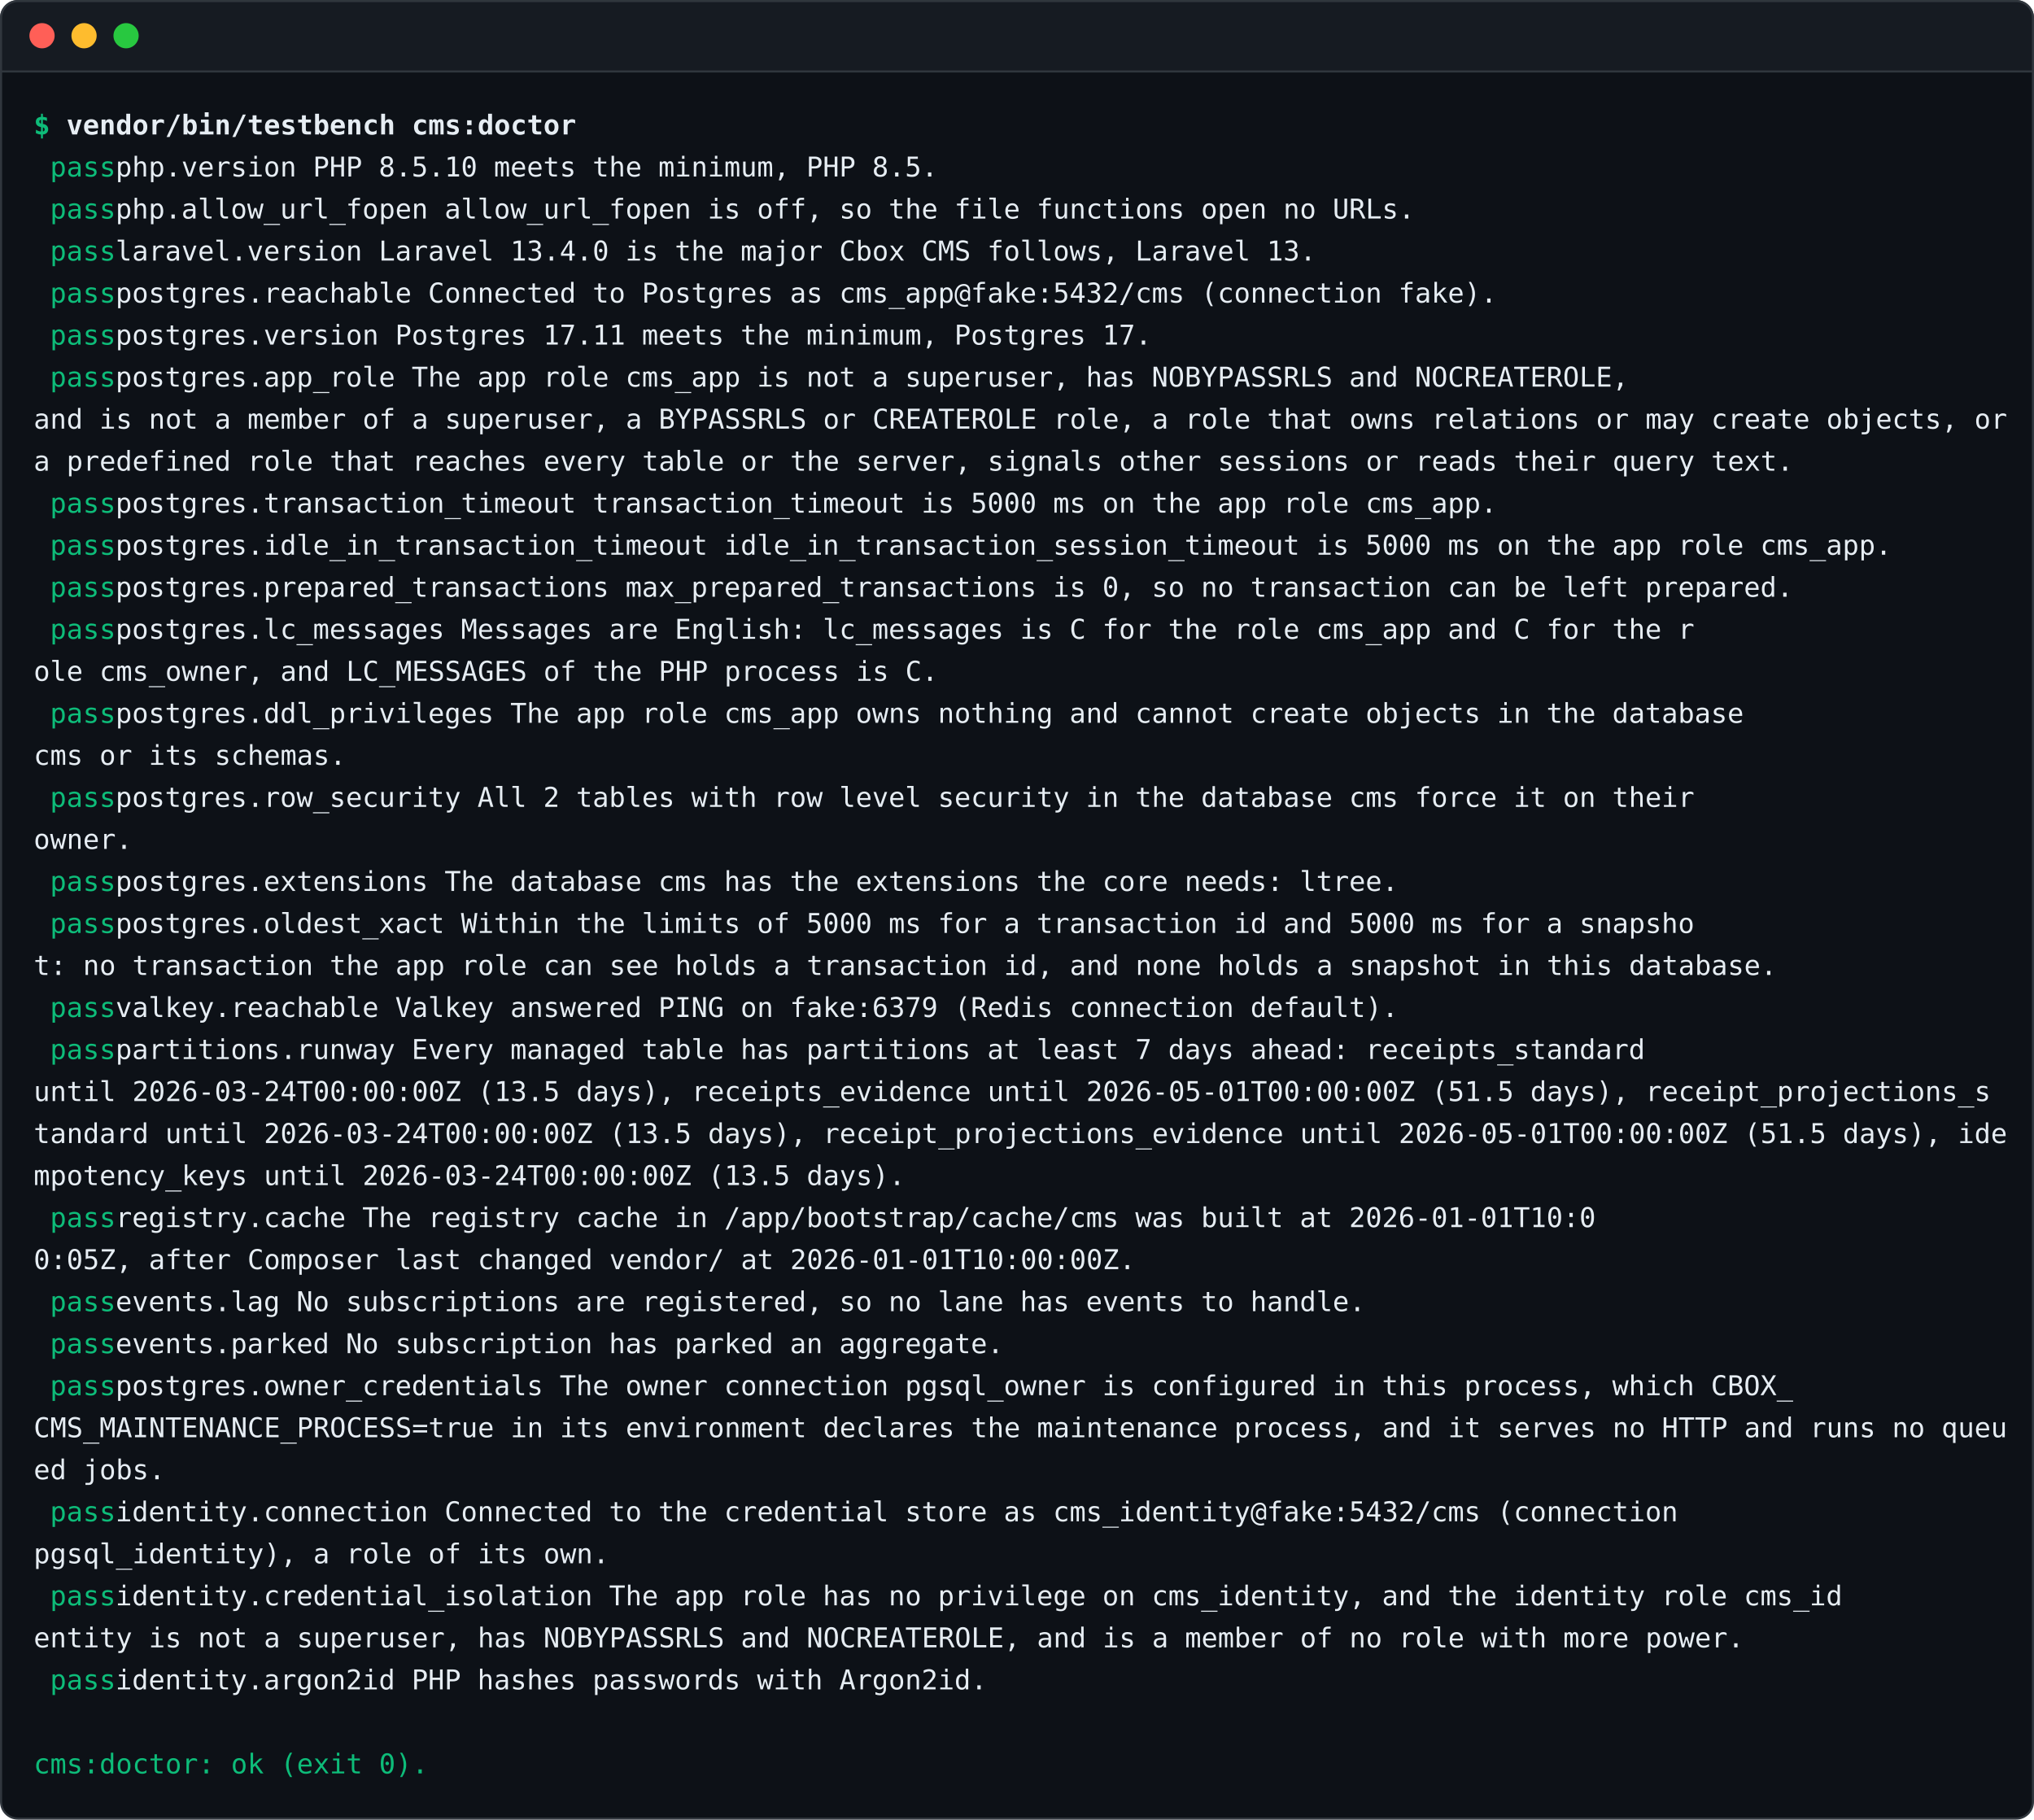
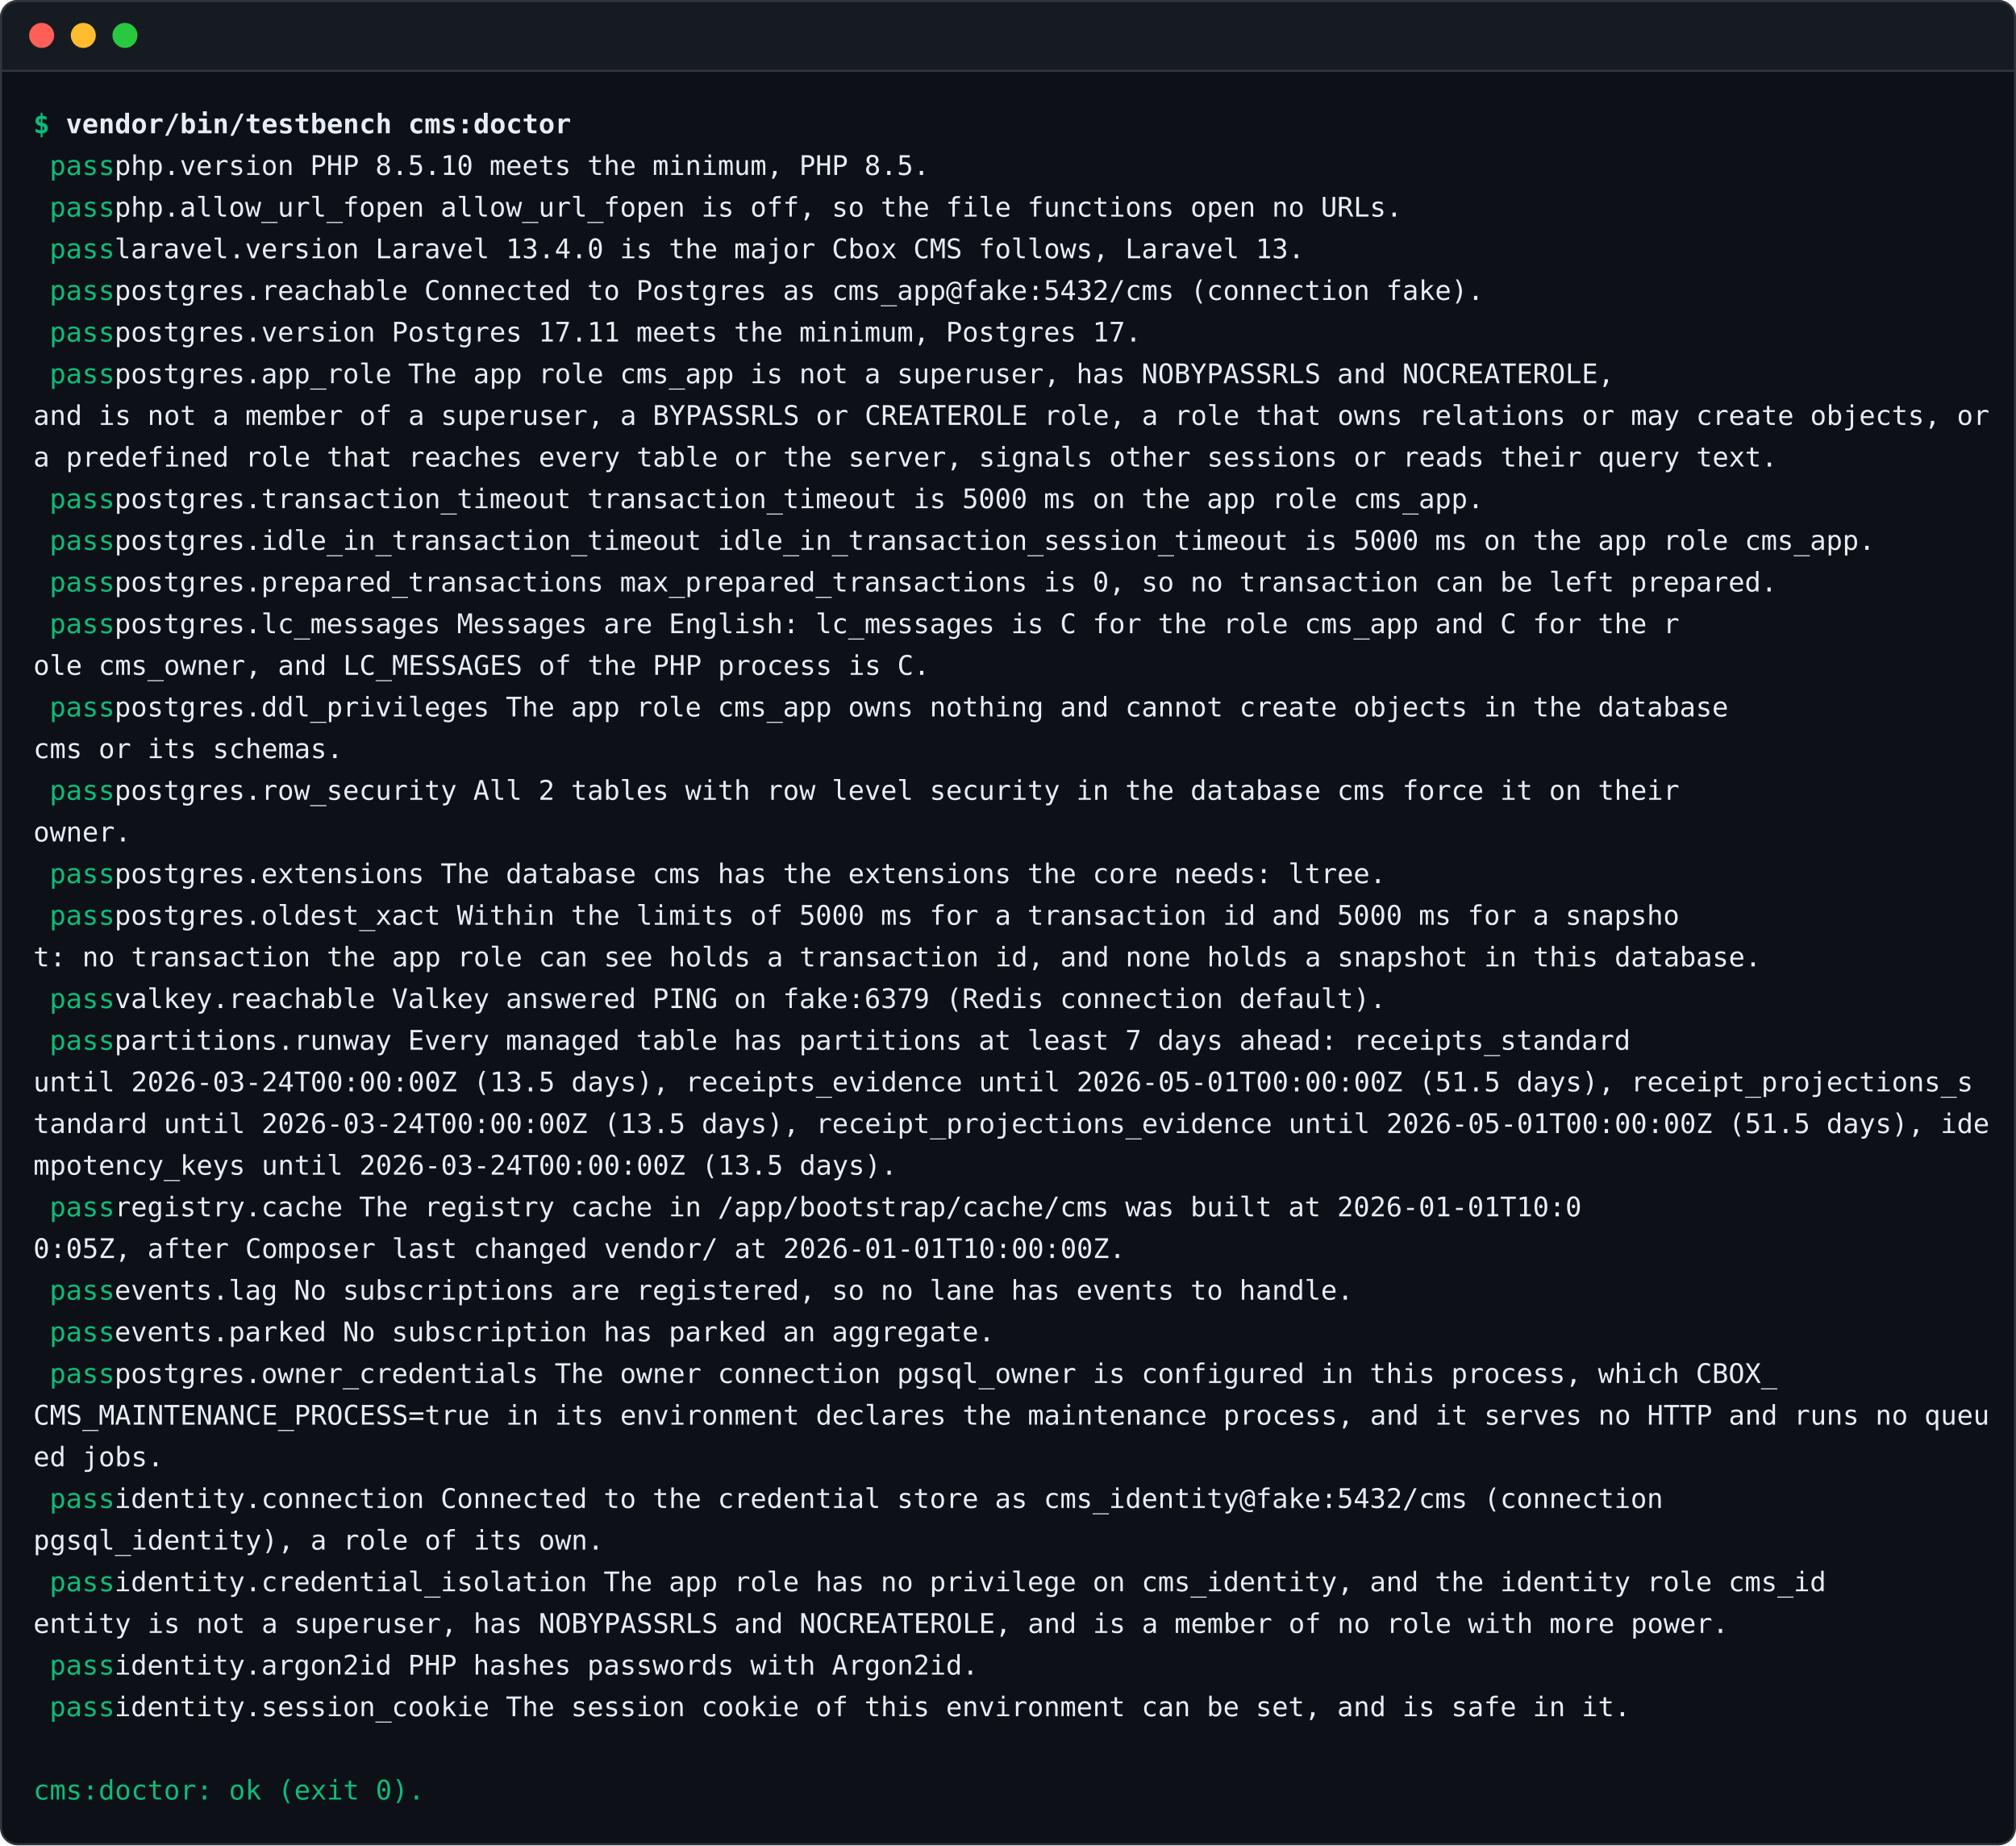
- <svg xmlns="http://www.w3.org/2000/svg" width="968" height="866" viewBox="0 0 968 866" role="img" aria-label="vendor/bin/testbench cms:doctor">
+ <svg xmlns="http://www.w3.org/2000/svg" width="968" height="886" viewBox="0 0 968 886" role="img" aria-label="vendor/bin/testbench cms:doctor">
  <style>text{font-family:ui-monospace, SFMono-Regular, Menlo, Consolas, 'DejaVu Sans Mono', 'Liberation Mono', monospace;font-size:13px;white-space:pre}.b{font-weight:700}.d{opacity:.66}.i{font-style:italic}.u{text-decoration:underline}</style>
-   <rect x="0.5" y="0.5" width="967" height="865" rx="8" fill="#0d1117" stroke="#30363d" />
+   <rect x="0.5" y="0.5" width="967" height="885" rx="8" fill="#0d1117" stroke="#30363d" />
  <path d="M0.5 34V8.5a8 8 0 0 1 8-8H959.5a8 8 0 0 1 8 8V34Z" fill="#161b22" stroke="#30363d" />
  <circle cx="20" cy="17" r="6" fill="#ff5f57" />
  <circle cx="40" cy="17" r="6" fill="#febc2e" />
  <circle cx="60" cy="17" r="6" fill="#28c840" />
  <text x="16" y="64" fill="#0dbc79" class="b" textLength="7.8">$</text>
  <text x="31.6" y="64" fill="#e6edf3" class="b" textLength="241.8">vendor/bin/testbench cms:doctor</text>
  <text x="23.8" y="84" fill="#0dbc79" textLength="31.2">pass</text>
  <text x="55" y="84" fill="#e6edf3" textLength="608.4">  php.version                           PHP 8.5.10 meets the minimum, PHP 8.5.</text>
  <text x="23.8" y="104" fill="#0dbc79" textLength="31.2">pass</text>
  <text x="55" y="104" fill="#e6edf3" textLength="772.2">  php.allow_url_fopen                   allow_url_fopen is off, so the file functions open no URLs.</text>
  <text x="23.8" y="124" fill="#0dbc79" textLength="31.2">pass</text>
  <text x="55" y="124" fill="#e6edf3" textLength="756.6">  laravel.version                       Laravel 13.4.0 is the major Cbox CMS follows, Laravel 13.</text>
  <text x="23.8" y="144" fill="#0dbc79" textLength="31.2">pass</text>
  <text x="55" y="144" fill="#e6edf3" textLength="819">  postgres.reachable                    Connected to Postgres as cms_app@fake:5432/cms (connection fake).</text>
  <text x="23.8" y="164" fill="#0dbc79" textLength="31.2">pass</text>
  <text x="55" y="164" fill="#e6edf3" textLength="670.8">  postgres.version                      Postgres 17.11 meets the minimum, Postgres 17.</text>
  <text x="23.8" y="184" fill="#0dbc79" textLength="31.2">pass</text>
  <text x="55" y="184" fill="#e6edf3" textLength="889.2">  postgres.app_role                     The app role cms_app is not a superuser, has NOBYPASSRLS and NOCREATEROLE,</text>
  <text x="16" y="204" fill="#e6edf3" textLength="936">and is not a member of a superuser, a BYPASSRLS or CREATEROLE role, a role that owns relations or may create objects, or</text>
  <text x="16" y="224" fill="#e6edf3" textLength="842.4"> a predefined role that reaches every table or the server, signals other sessions or reads their query text.</text>
  <text x="23.8" y="244" fill="#0dbc79" textLength="31.2">pass</text>
  <text x="55" y="244" fill="#e6edf3" textLength="741">  postgres.transaction_timeout          transaction_timeout is 5000 ms on the app role cms_app.</text>
  <text x="23.8" y="264" fill="#0dbc79" textLength="31.2">pass</text>
  <text x="55" y="264" fill="#e6edf3" textLength="865.8">  postgres.idle_in_transaction_timeout  idle_in_transaction_session_timeout is 5000 ms on the app role cms_app.</text>
  <text x="23.8" y="284" fill="#0dbc79" textLength="31.2">pass</text>
  <text x="55" y="284" fill="#e6edf3" textLength="865.8">  postgres.prepared_transactions        max_prepared_transactions is 0, so no transaction can be left prepared.</text>
  <text x="23.8" y="304" fill="#0dbc79" textLength="31.2">pass</text>
  <text x="55" y="304" fill="#e6edf3" textLength="897">  postgres.lc_messages                  Messages are English: lc_messages is C for the role cms_app and C for the r</text>
  <text x="16" y="324" fill="#e6edf3" textLength="429">ole cms_owner, and LC_MESSAGES of the PHP process is C.</text>
  <text x="23.8" y="344" fill="#0dbc79" textLength="31.2">pass</text>
  <text x="55" y="344" fill="#e6edf3" textLength="897">  postgres.ddl_privileges               The app role cms_app owns nothing and cannot create objects in the database</text>
  <text x="16" y="364" fill="#e6edf3" textLength="156"> cms or its schemas.</text>
  <text x="23.8" y="384" fill="#0dbc79" textLength="31.2">pass</text>
  <text x="55" y="384" fill="#e6edf3" textLength="889.2">  postgres.row_security                 All 2 tables with row level security in the database cms force it on their</text>
  <text x="16" y="404" fill="#e6edf3" textLength="46.8">owner.</text>
  <text x="23.8" y="424" fill="#0dbc79" textLength="31.2">pass</text>
  <text x="55" y="424" fill="#e6edf3" textLength="764.4">  postgres.extensions                   The database cms has the extensions the core needs: ltree.</text>
  <text x="23.8" y="444" fill="#0dbc79" textLength="31.2">pass</text>
  <text x="55" y="444" fill="#e6edf3" textLength="897">  postgres.oldest_xact                  Within the limits of 5000 ms for a transaction id and 5000 ms for a snapsho</text>
  <text x="16" y="464" fill="#e6edf3" textLength="826.8">t: no transaction the app role can see holds a transaction id, and none holds a snapshot in this database.</text>
  <text x="23.8" y="484" fill="#0dbc79" textLength="31.2">pass</text>
  <text x="55" y="484" fill="#e6edf3" textLength="787.8">  valkey.reachable                      Valkey answered PING on fake:6379 (Redis connection default).</text>
  <text x="23.8" y="504" fill="#0dbc79" textLength="31.2">pass</text>
  <text x="55" y="504" fill="#e6edf3" textLength="897">  partitions.runway                     Every managed table has partitions at least 7 days ahead: receipts_standard</text>
  <text x="16" y="524" fill="#e6edf3" textLength="936"> until 2026-03-24T00:00:00Z (13.5 days), receipts_evidence until 2026-05-01T00:00:00Z (51.5 days), receipt_projections_s</text>
  <text x="16" y="544" fill="#e6edf3" textLength="936">tandard until 2026-03-24T00:00:00Z (13.5 days), receipt_projections_evidence until 2026-05-01T00:00:00Z (51.5 days), ide</text>
  <text x="16" y="564" fill="#e6edf3" textLength="413.4">mpotency_keys until 2026-03-24T00:00:00Z (13.5 days).</text>
  <text x="23.8" y="584" fill="#0dbc79" textLength="31.2">pass</text>
  <text x="55" y="584" fill="#e6edf3" textLength="897">  registry.cache                        The registry cache in /app/bootstrap/cache/cms was built at 2026-01-01T10:0</text>
  <text x="16" y="604" fill="#e6edf3" textLength="522.6">0:05Z, after Composer last changed vendor/ at 2026-01-01T10:00:00Z.</text>
  <text x="23.8" y="624" fill="#0dbc79" textLength="31.2">pass</text>
  <text x="55" y="624" fill="#e6edf3" textLength="819">  events.lag                            No subscriptions are registered, so no lane has events to handle.</text>
  <text x="23.8" y="644" fill="#0dbc79" textLength="31.2">pass</text>
  <text x="55" y="644" fill="#e6edf3" textLength="624">  events.parked                         No subscription has parked an aggregate.</text>
  <text x="23.8" y="664" fill="#0dbc79" textLength="31.2">pass</text>
  <text x="55" y="664" fill="#e6edf3" textLength="897">  postgres.owner_credentials            The owner connection pgsql_owner is configured in this process, which CBOX_</text>
  <text x="16" y="684" fill="#e6edf3" textLength="936">CMS_MAINTENANCE_PROCESS=true in its environment declares the maintenance process, and it serves no HTTP and runs no queu</text>
  <text x="16" y="704" fill="#e6edf3" textLength="62.4">ed jobs.</text>
  <text x="23.8" y="724" fill="#0dbc79" textLength="31.2">pass</text>
  <text x="55" y="724" fill="#e6edf3" textLength="897">  identity.connection                   Connected to the credential store as cms_identity@fake:5432/cms (connection</text>
  <text x="16" y="744" fill="#e6edf3" textLength="280.8"> pgsql_identity), a role of its own.</text>
  <text x="23.8" y="764" fill="#0dbc79" textLength="31.2">pass</text>
  <text x="55" y="764" fill="#e6edf3" textLength="897">  identity.credential_isolation         The app role has no privilege on cms_identity, and the identity role cms_id</text>
  <text x="16" y="784" fill="#e6edf3" textLength="811.2">entity is not a superuser, has NOBYPASSRLS and NOCREATEROLE, and is a member of no role with more power.</text>
  <text x="23.8" y="804" fill="#0dbc79" textLength="31.2">pass</text>
  <text x="55" y="804" fill="#e6edf3" textLength="585">  identity.argon2id                     PHP hashes passwords with Argon2id.</text>
-   <text x="16" y="844" fill="#0dbc79" textLength="187.2">cms:doctor: ok (exit 0).</text>
+   <text x="23.8" y="824" fill="#0dbc79" textLength="31.2">pass</text>
+   <text x="55" y="824" fill="#e6edf3" textLength="850.2">  identity.session_cookie               The session cookie of this environment can be set, and is safe in it.</text>
+   <text x="16" y="864" fill="#0dbc79" textLength="187.2">cms:doctor: ok (exit 0).</text>
</svg>
